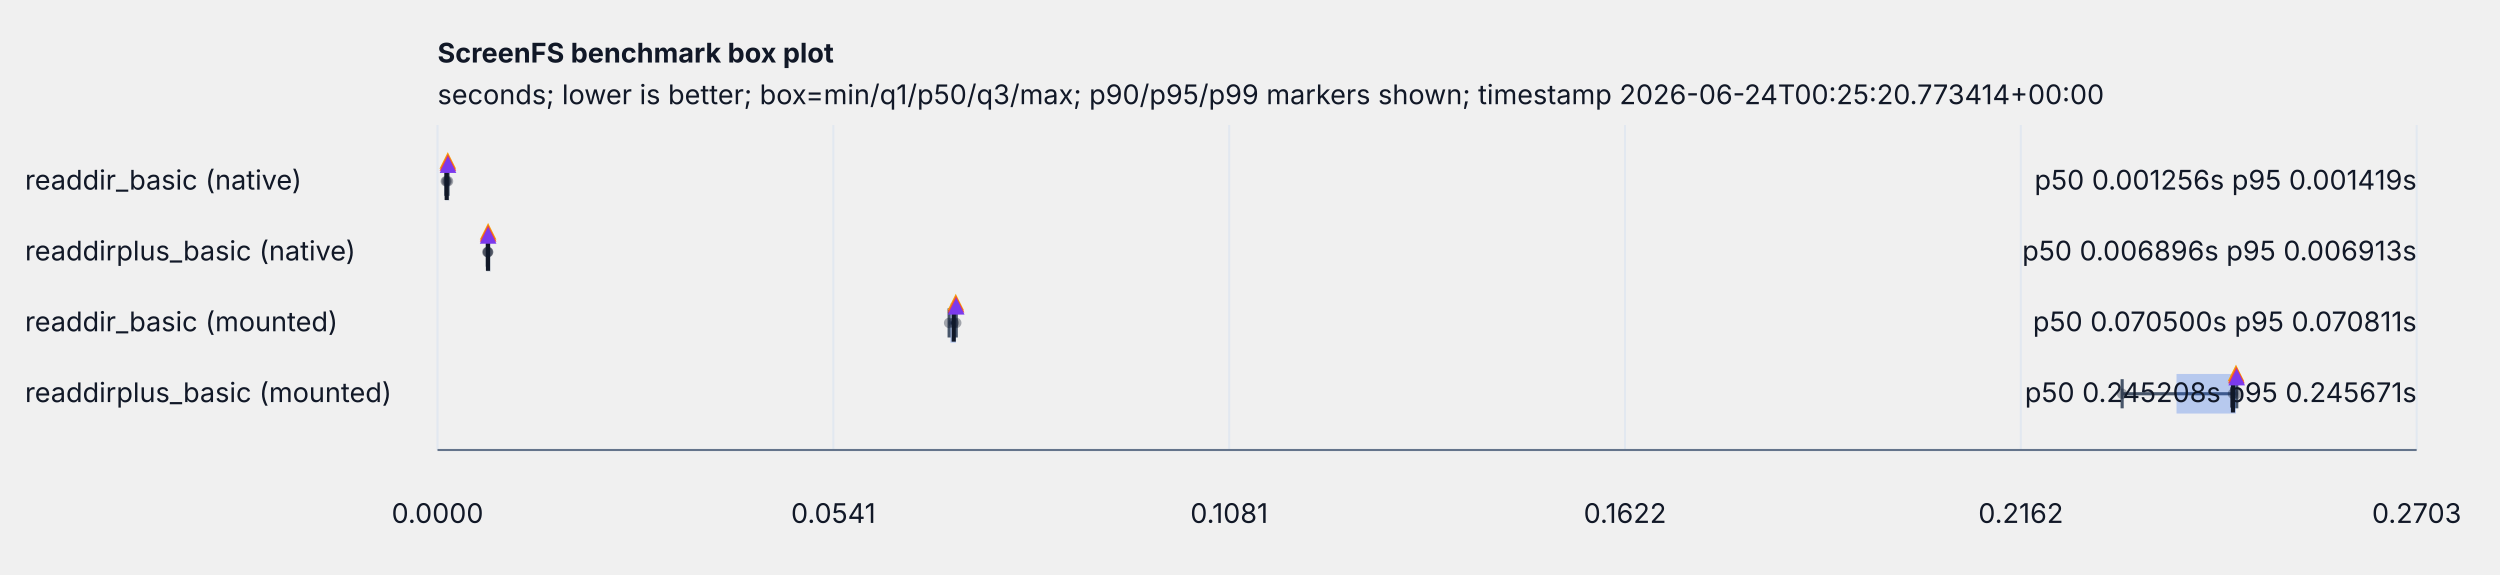
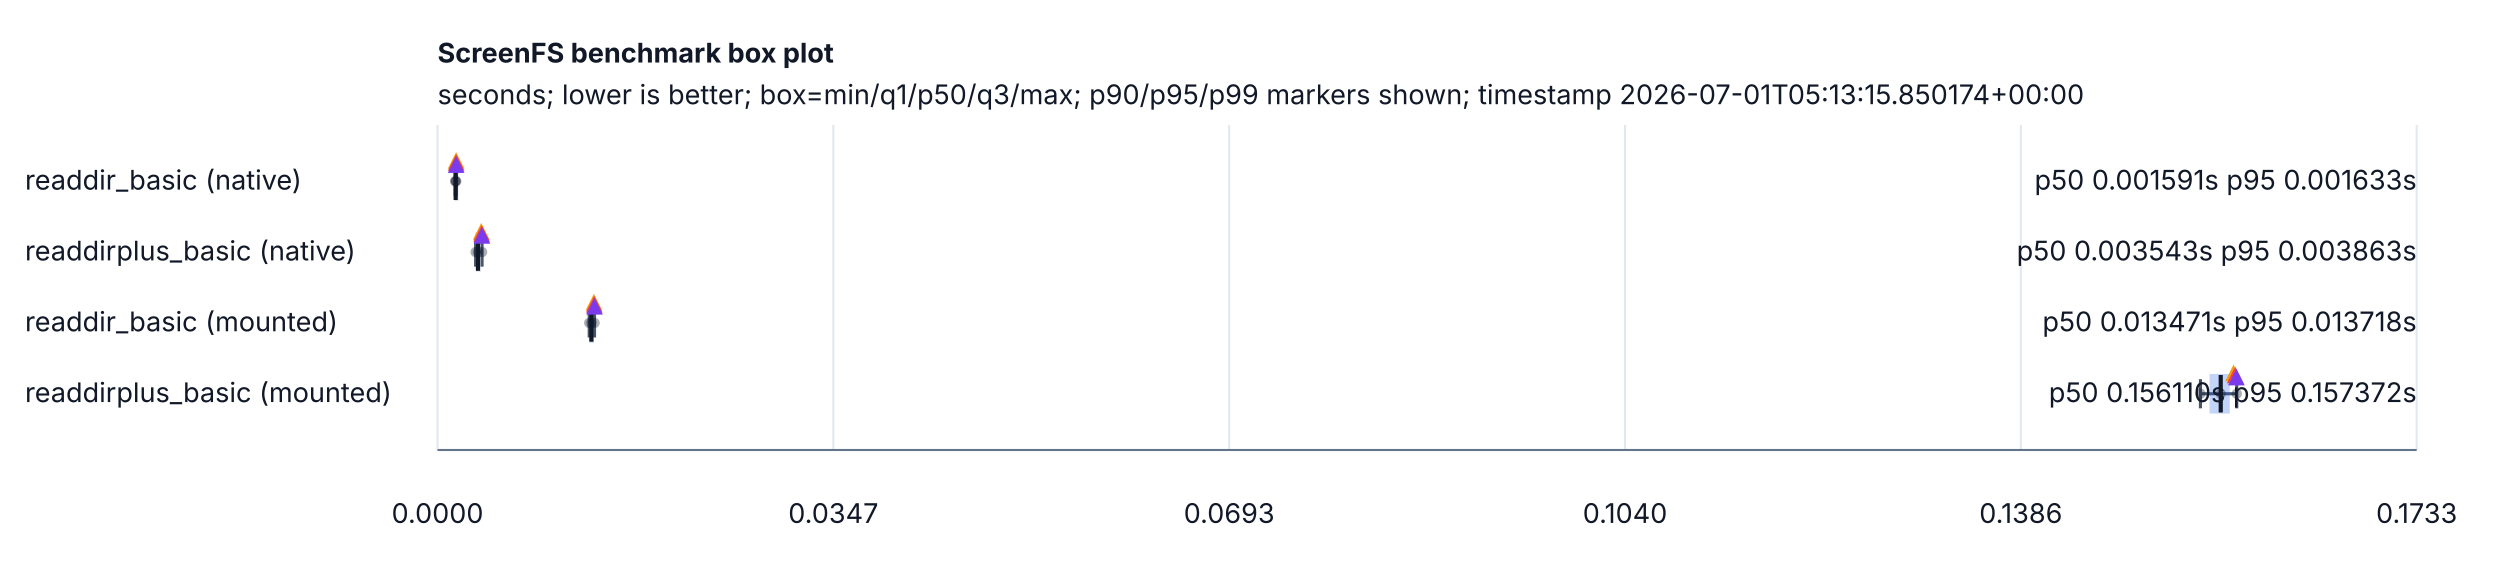
<svg xmlns="http://www.w3.org/2000/svg" width="1200" height="276" viewBox="0 0 1200 276">
+   <rect width="100%" height="100%" fill="white" />
  <style>
text{font-family:Inter,Pretendard,Arial,sans-serif;fill:#111827;font-size:13px}
.axis{stroke:#64748b;stroke-width:1}.grid{stroke:#e2e8f0;stroke-width:1}.median{stroke:#111827;stroke-width:2}.whisker{stroke:#475569;stroke-width:1.5}.sample{fill:#0f172a;opacity:.35}
</style>
  <text x="210" y="30" font-size="20" font-weight="700">ScreenFS benchmark box plot</text>
-   <text x="210" y="50">seconds; lower is better; box=min/q1/p50/q3/max; p90/p95/p99 markers shown; timestamp 2026-06-24T00:25:20.773414+00:00</text>
+   <text x="210" y="50">seconds; lower is better; box=min/q1/p50/q3/max; p90/p95/p99 markers shown; timestamp 2026-07-01T05:13:15.850174+00:00</text>
  <line class="grid" x1="210.00" y1="60" x2="210.00" y2="216" />
  <text x="210.00" y="251" text-anchor="middle">0.0000</text>
  <line class="grid" x1="400.00" y1="60" x2="400.00" y2="216" />
-   <text x="400.00" y="251" text-anchor="middle">0.0541</text>
+   <text x="400.00" y="251" text-anchor="middle">0.0347</text>
  <line class="grid" x1="590.00" y1="60" x2="590.00" y2="216" />
-   <text x="590.00" y="251" text-anchor="middle">0.1081</text>
+   <text x="590.00" y="251" text-anchor="middle">0.0693</text>
  <line class="grid" x1="780.00" y1="60" x2="780.00" y2="216" />
-   <text x="780.00" y="251" text-anchor="middle">0.1622</text>
+   <text x="780.00" y="251" text-anchor="middle">0.1040</text>
  <line class="grid" x1="970.00" y1="60" x2="970.00" y2="216" />
-   <text x="970.00" y="251" text-anchor="middle">0.2162</text>
+   <text x="970.00" y="251" text-anchor="middle">0.1386</text>
  <line class="grid" x1="1160.00" y1="60" x2="1160.00" y2="216" />
-   <text x="1160.00" y="251" text-anchor="middle">0.2703</text>
+   <text x="1160.00" y="251" text-anchor="middle">0.1733</text>
  <line class="axis" x1="210" y1="216" x2="1160" y2="216" />
  <text x="12" y="91.00">readdir_basic (native)</text>
-   <line class="whisker" x1="213.98" y1="87.00" x2="215.05" y2="87.00" />
-   <line class="whisker" x1="213.98" y1="80.00" x2="213.98" y2="94.00" />
-   <line class="whisker" x1="215.05" y1="80.00" x2="215.05" y2="94.00" />
-   <rect x="214.20" y="78.00" width="1.00" height="18" fill="#94a3b8" opacity="0.28" stroke="#94a3b8" />
-   <line class="median" x1="214.42" y1="78.00" x2="214.42" y2="96.00" />
-   <circle class="sample" cx="215.05" cy="87.00" r="2.5" />
-   <circle class="sample" cx="214.42" cy="87.00" r="2.5" />
-   <circle class="sample" cx="213.98" cy="87.00" r="2.5" />
-   <polygon points="214.93,73.00 210.93,81.00 218.93,81.00" fill="#f59e0b" />
-   <polygon points="214.99,74.00 210.99,82.00 218.99,82.00" fill="#ef4444" />
-   <polygon points="215.04,75.00 211.04,83.00 219.04,83.00" fill="#7c3aed" />
-   <text x="1160" y="91.00" text-anchor="end">p50 0.001256s p95 0.001419s</text>
+   <line class="whisker" x1="218.48" y1="87.00" x2="218.98" y2="87.00" />
+   <line class="whisker" x1="218.48" y1="80.00" x2="218.48" y2="94.00" />
+   <line class="whisker" x1="218.98" y1="80.00" x2="218.98" y2="94.00" />
+   <rect x="218.60" y="78.00" width="1.00" height="18" fill="#94a3b8" opacity="0.28" stroke="#94a3b8" />
+   <line class="median" x1="218.72" y1="78.00" x2="218.72" y2="96.00" />
+   <circle class="sample" cx="218.72" cy="87.00" r="2.5" />
+   <circle class="sample" cx="218.48" cy="87.00" r="2.5" />
+   <circle class="sample" cx="218.98" cy="87.00" r="2.5" />
+   <polygon points="218.93,73.00 214.93,81.00 222.93,81.00" fill="#f59e0b" />
+   <polygon points="218.95,74.00 214.95,82.00 222.95,82.00" fill="#ef4444" />
+   <polygon points="218.97,75.00 214.97,83.00 222.97,83.00" fill="#7c3aed" />
+   <text x="1160" y="91.00" text-anchor="end">p50 0.001591s p95 0.001633s</text>
  <text x="12" y="125.00">readdirplus_basic (native)</text>
-   <line class="whisker" x1="233.90" y1="121.00" x2="234.30" y2="121.00" />
-   <line class="whisker" x1="233.90" y1="114.00" x2="233.90" y2="128.00" />
-   <line class="whisker" x1="234.30" y1="114.00" x2="234.30" y2="128.00" />
-   <rect x="234.07" y="112.00" width="1.00" height="18" fill="#94a3b8" opacity="0.28" stroke="#94a3b8" />
-   <line class="median" x1="234.24" y1="112.00" x2="234.24" y2="130.00" />
-   <circle class="sample" cx="234.30" cy="121.00" r="2.5" />
-   <circle class="sample" cx="234.24" cy="121.00" r="2.5" />
-   <circle class="sample" cx="233.90" cy="121.00" r="2.5" />
-   <polygon points="234.29,107.00 230.29,115.00 238.29,115.00" fill="#f59e0b" />
-   <polygon points="234.30,108.00 230.30,116.00 238.30,116.00" fill="#ef4444" />
-   <polygon points="234.30,109.00 230.30,117.00 238.30,117.00" fill="#7c3aed" />
-   <text x="1160" y="125.00" text-anchor="end">p50 0.006896s p95 0.006913s</text>
+   <line class="whisker" x1="228.29" y1="121.00" x2="231.38" y2="121.00" />
+   <line class="whisker" x1="228.29" y1="114.00" x2="228.29" y2="128.00" />
+   <line class="whisker" x1="231.38" y1="114.00" x2="231.38" y2="128.00" />
+   <rect x="228.86" y="112.00" width="1.54" height="18" fill="#94a3b8" opacity="0.28" stroke="#94a3b8" />
+   <line class="median" x1="229.42" y1="112.00" x2="229.42" y2="130.00" />
+   <circle class="sample" cx="231.38" cy="121.00" r="2.5" />
+   <circle class="sample" cx="229.42" cy="121.00" r="2.5" />
+   <circle class="sample" cx="228.29" cy="121.00" r="2.5" />
+   <polygon points="230.99,107.00 226.99,115.00 234.99,115.00" fill="#f59e0b" />
+   <polygon points="231.18,108.00 227.18,116.00 235.18,116.00" fill="#ef4444" />
+   <polygon points="231.34,109.00 227.34,117.00 235.34,117.00" fill="#7c3aed" />
+   <text x="1160" y="125.00" text-anchor="end">p50 0.003543s p95 0.003863s</text>
  <text x="12" y="159.00">readdir_basic (mounted)</text>
-   <line class="whisker" x1="455.58" y1="155.00" x2="459.00" y2="155.00" />
-   <line class="whisker" x1="455.58" y1="148.00" x2="455.58" y2="162.00" />
-   <line class="whisker" x1="459.00" y1="148.00" x2="459.00" y2="162.00" />
-   <rect x="456.68" y="146.00" width="1.71" height="18" fill="#2563eb" opacity="0.28" stroke="#2563eb" />
-   <line class="median" x1="457.79" y1="146.00" x2="457.79" y2="164.00" />
-   <circle class="sample" cx="455.58" cy="155.00" r="2.5" />
-   <circle class="sample" cx="459.00" cy="155.00" r="2.5" />
-   <circle class="sample" cx="457.79" cy="155.00" r="2.5" />
-   <polygon points="458.76,141.00 454.76,149.00 462.76,149.00" fill="#f59e0b" />
-   <polygon points="458.88,142.00 454.88,150.00 462.88,150.00" fill="#ef4444" />
-   <polygon points="458.98,143.00 454.98,151.00 462.98,151.00" fill="#7c3aed" />
-   <text x="1160" y="159.00" text-anchor="end">p50 0.070500s p95 0.070811s</text>
+   <line class="whisker" x1="282.83" y1="155.00" x2="285.37" y2="155.00" />
+   <line class="whisker" x1="282.83" y1="148.00" x2="282.83" y2="162.00" />
+   <line class="whisker" x1="285.37" y1="148.00" x2="285.37" y2="162.00" />
+   <rect x="283.35" y="146.00" width="1.27" height="18" fill="#2563eb" opacity="0.28" stroke="#2563eb" />
+   <line class="median" x1="283.86" y1="146.00" x2="283.86" y2="164.00" />
+   <circle class="sample" cx="285.37" cy="155.00" r="2.5" />
+   <circle class="sample" cx="283.86" cy="155.00" r="2.5" />
+   <circle class="sample" cx="282.83" cy="155.00" r="2.5" />
+   <polygon points="285.07,141.00 281.07,149.00 289.07,149.00" fill="#f59e0b" />
+   <polygon points="285.22,142.00 281.22,150.00 289.22,150.00" fill="#ef4444" />
+   <polygon points="285.34,143.00 281.34,151.00 289.34,151.00" fill="#7c3aed" />
+   <text x="1160" y="159.00" text-anchor="end">p50 0.013471s p95 0.013718s</text>
  <text x="12" y="193.00">readdirplus_basic (mounted)</text>
-   <line class="whisker" x1="1018.63" y1="189.00" x2="1073.64" y2="189.00" />
-   <line class="whisker" x1="1018.63" y1="182.00" x2="1018.63" y2="196.00" />
+   <line class="whisker" x1="1056.21" y1="189.00" x2="1073.64" y2="189.00" />
+   <line class="whisker" x1="1056.21" y1="182.00" x2="1056.21" y2="196.00" />
  <line class="whisker" x1="1073.64" y1="182.00" x2="1073.64" y2="196.00" />
-   <rect x="1045.23" y="180.00" width="27.50" height="18" fill="#2563eb" opacity="0.28" stroke="#2563eb" />
-   <line class="median" x1="1071.83" y1="180.00" x2="1071.83" y2="198.00" />
+   <rect x="1061.08" y="180.00" width="8.71" height="18" fill="#2563eb" opacity="0.28" stroke="#2563eb" />
+   <line class="median" x1="1065.95" y1="180.00" x2="1065.95" y2="198.00" />
  <circle class="sample" cx="1073.64" cy="189.00" r="2.5" />
-   <circle class="sample" cx="1071.83" cy="189.00" r="2.5" />
-   <circle class="sample" cx="1018.63" cy="189.00" r="2.5" />
-   <polygon points="1073.27,175.00 1069.27,183.00 1077.27,183.00" fill="#f59e0b" />
-   <polygon points="1073.46,176.00 1069.46,184.00 1077.46,184.00" fill="#ef4444" />
-   <polygon points="1073.60,177.00 1069.60,185.00 1077.60,185.00" fill="#7c3aed" />
-   <text x="1160" y="193.00" text-anchor="end">p50 0.245208s p95 0.245671s</text>
+   <circle class="sample" cx="1056.21" cy="189.00" r="2.5" />
+   <circle class="sample" cx="1065.95" cy="189.00" r="2.5" />
+   <polygon points="1072.10,175.00 1068.10,183.00 1076.10,183.00" fill="#f59e0b" />
+   <polygon points="1072.87,176.00 1068.87,184.00 1076.87,184.00" fill="#ef4444" />
+   <polygon points="1073.48,177.00 1069.48,185.00 1077.48,185.00" fill="#7c3aed" />
+   <text x="1160" y="193.00" text-anchor="end">p50 0.156110s p95 0.157372s</text>
</svg>
